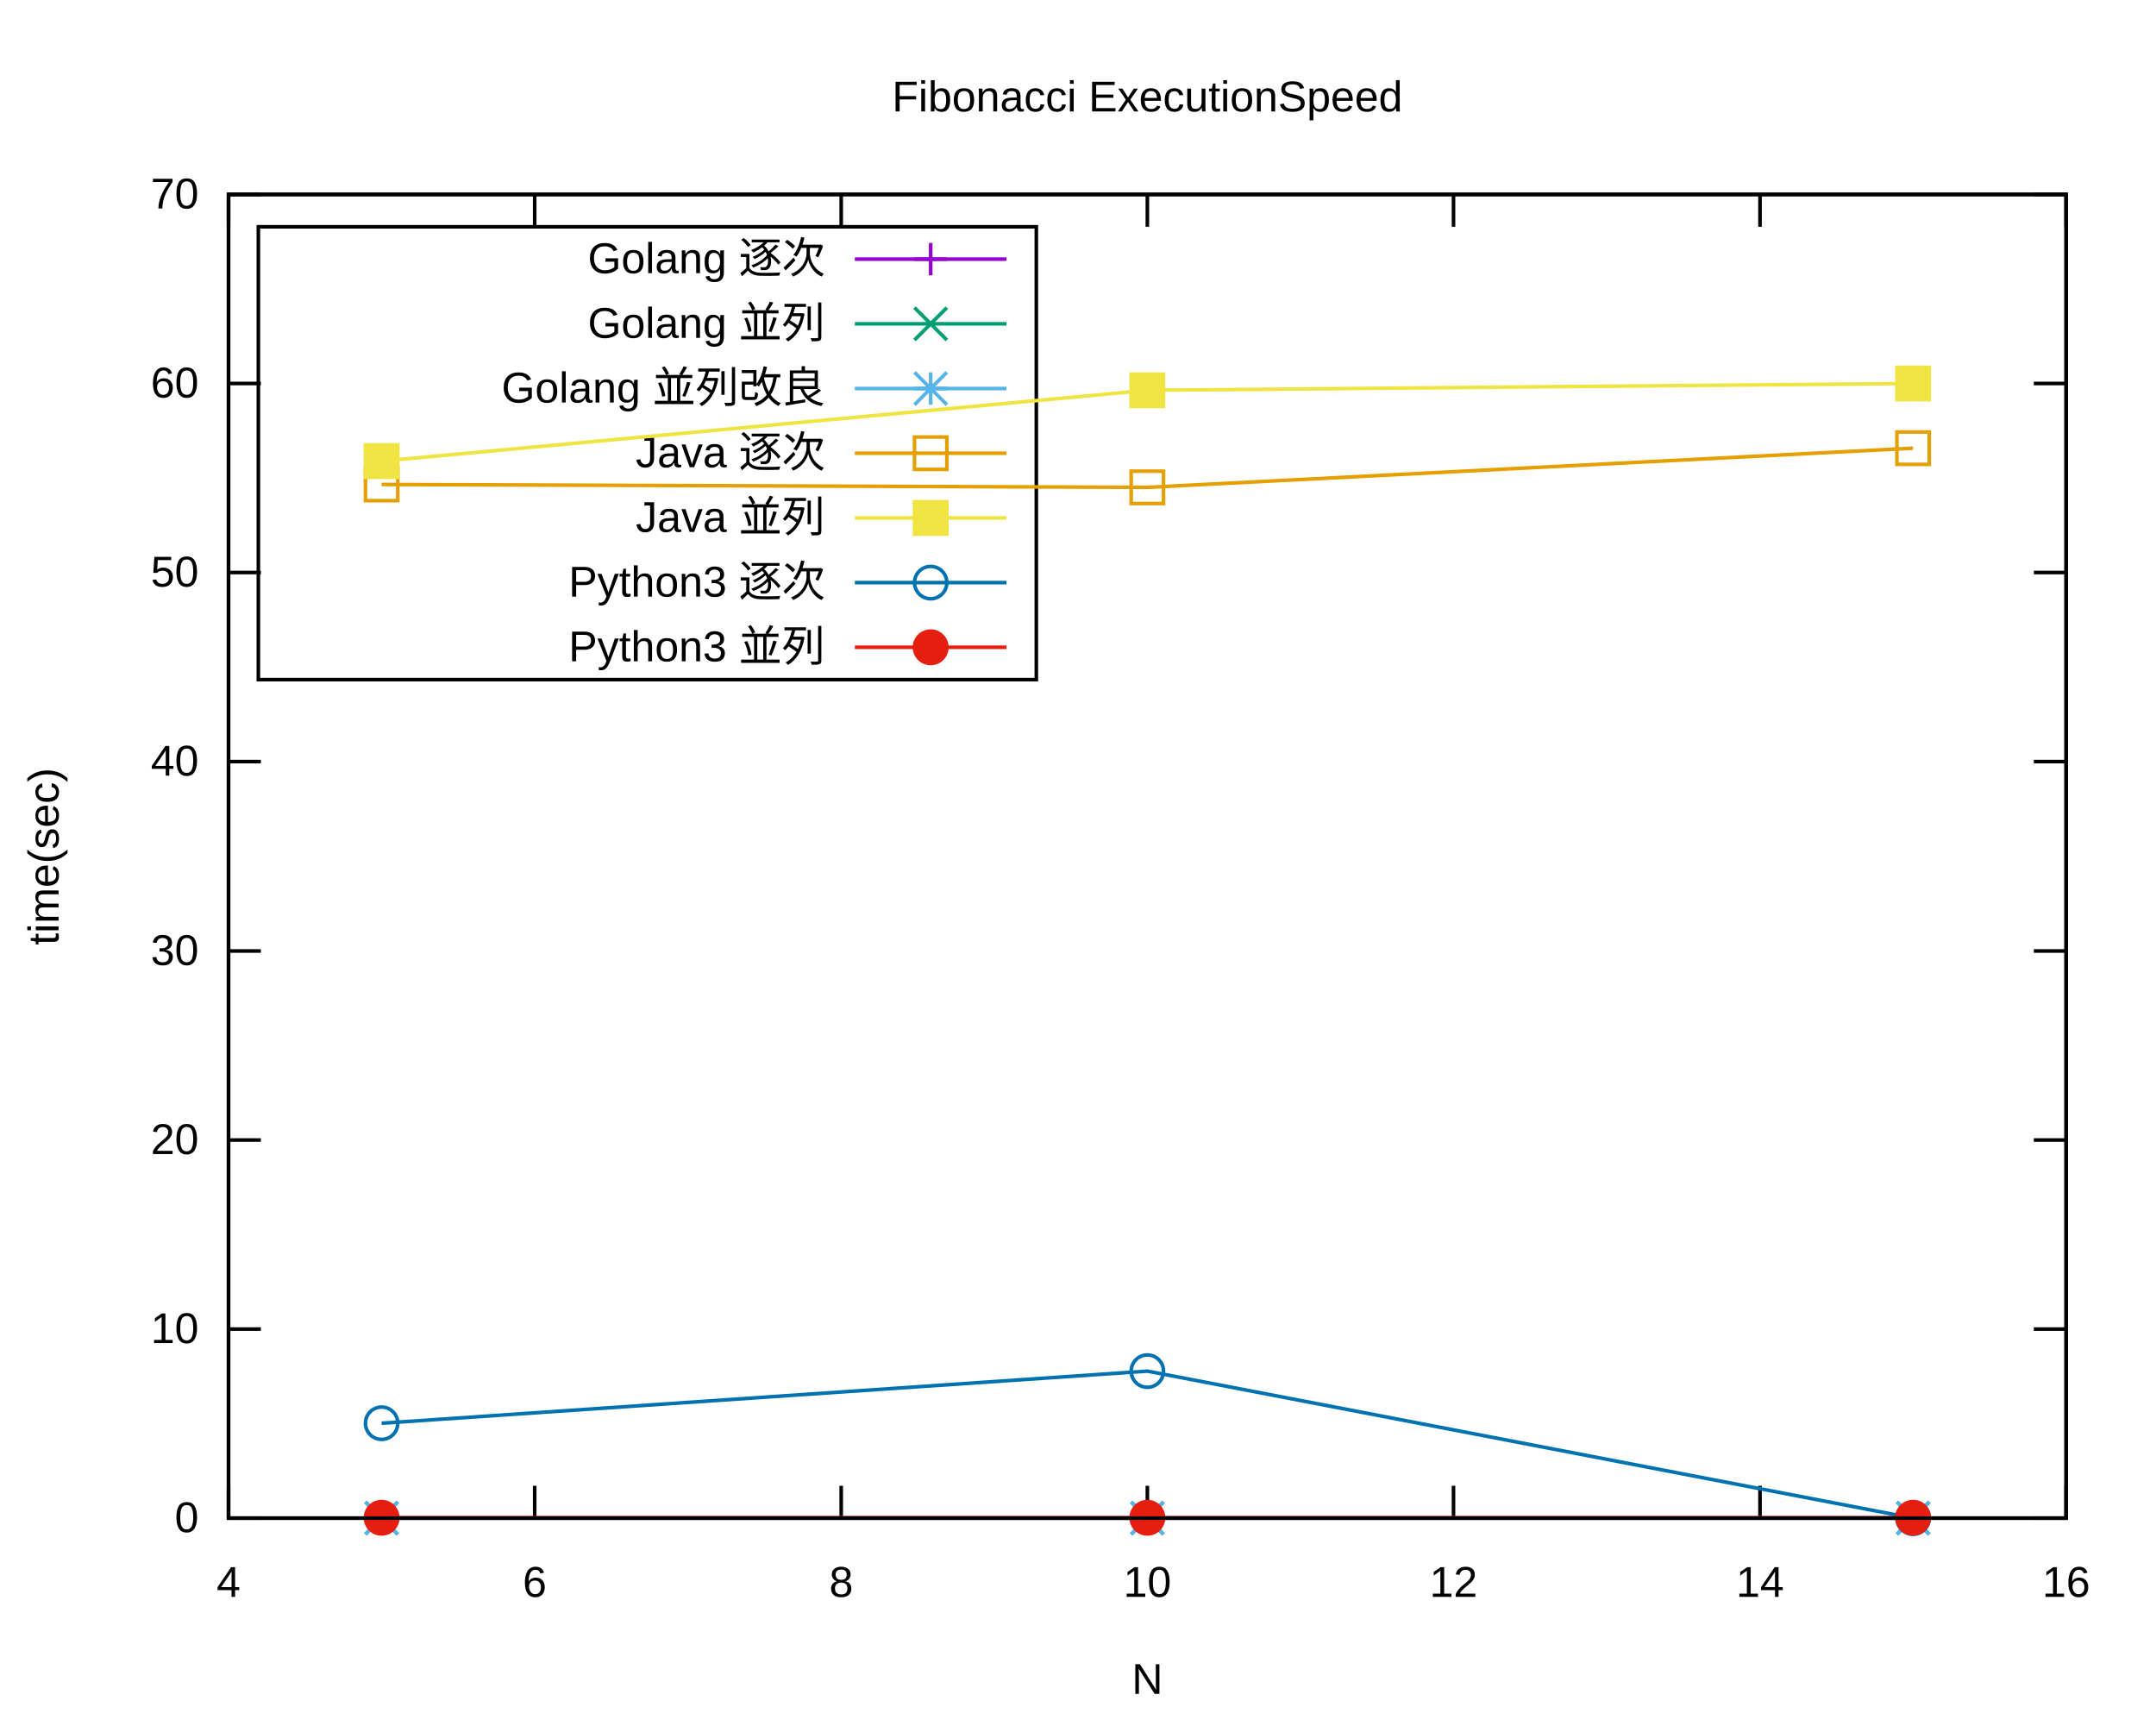
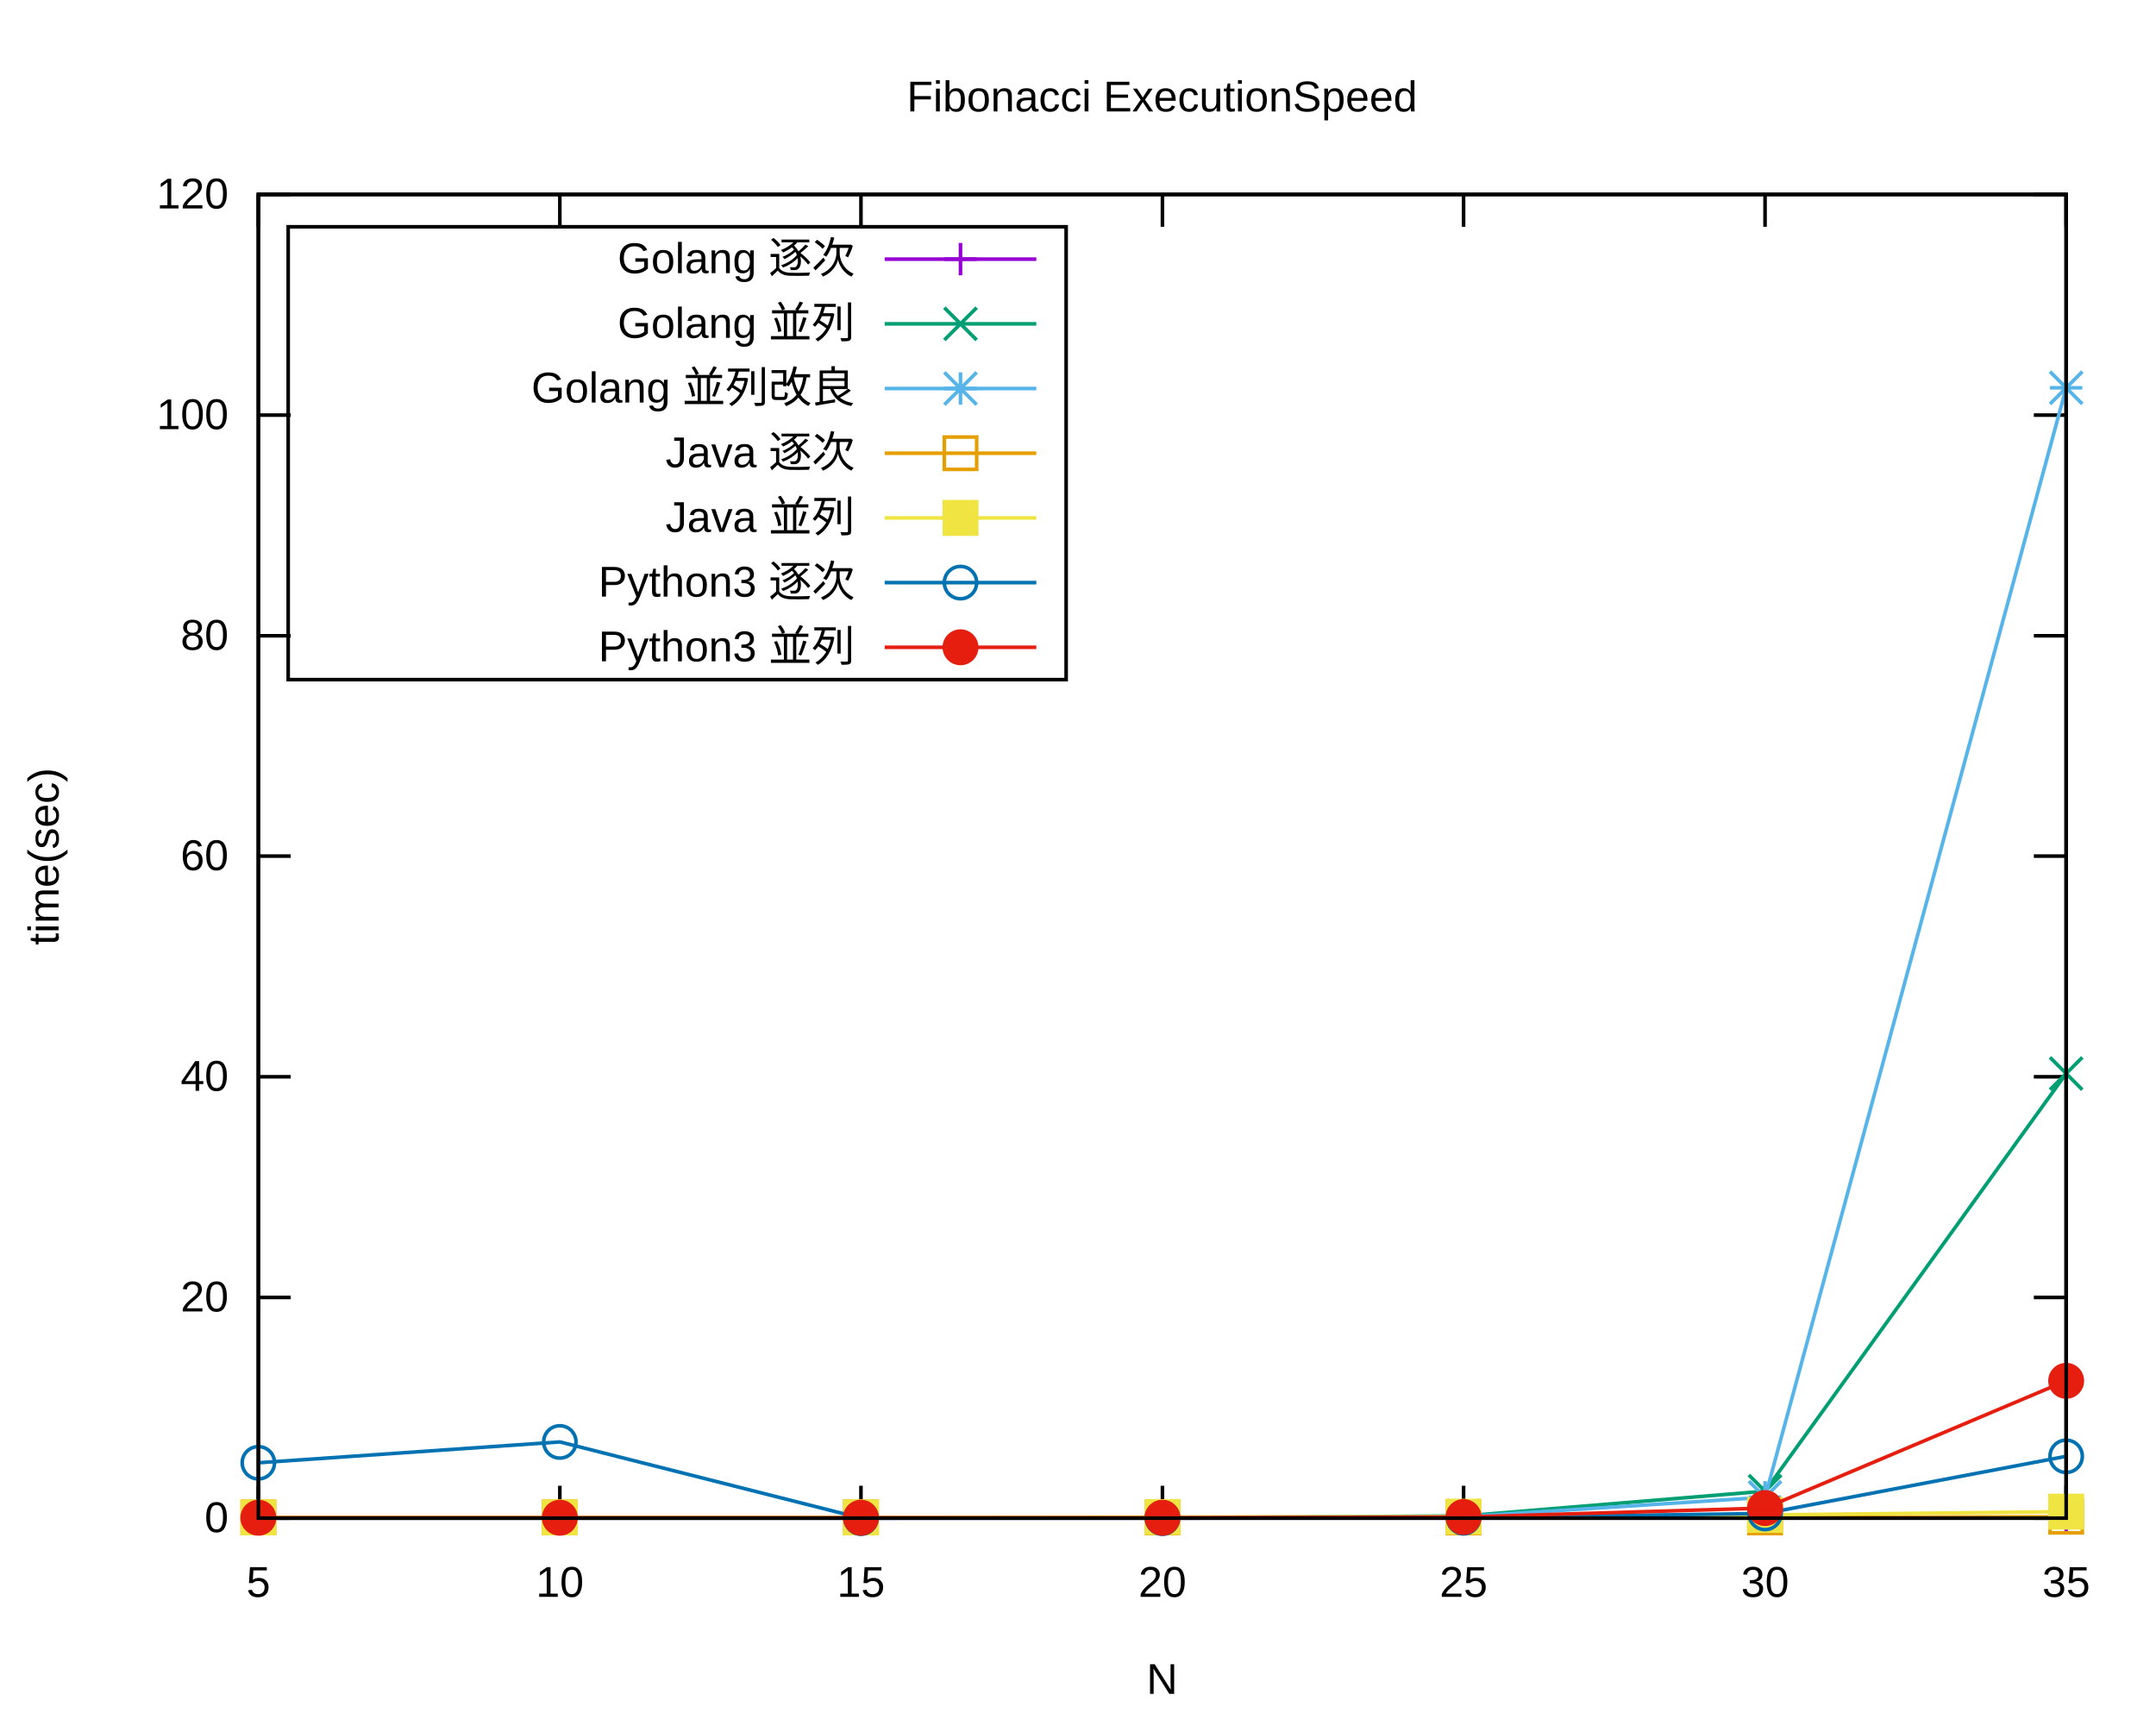
<svg xmlns="http://www.w3.org/2000/svg" xmlns:xlink="http://www.w3.org/1999/xlink" width="600" height="480" viewBox="0 0 600 480">
  <g id="gnuplot_canvas">
    <rect x="0" y="0" width="600" height="480" fill="none" />
    <defs>
      <circle id="gpDot" r="0.5" stroke-width="0.5" />
      <path id="gpPt0" stroke-width="0.222" stroke="currentColor" d="M-1,0 h2 M0,-1 v2" />
      <path id="gpPt1" stroke-width="0.222" stroke="currentColor" d="M-1,-1 L1,1 M1,-1 L-1,1" />
      <path id="gpPt2" stroke-width="0.222" stroke="currentColor" d="M-1,0 L1,0 M0,-1 L0,1 M-1,-1 L1,1 M-1,1 L1,-1" />
      <rect id="gpPt3" stroke-width="0.222" stroke="currentColor" x="-1" y="-1" width="2" height="2" />
      <rect id="gpPt4" stroke-width="0.222" stroke="currentColor" fill="currentColor" x="-1" y="-1" width="2" height="2" />
      <circle id="gpPt5" stroke-width="0.222" stroke="currentColor" cx="0" cy="0" r="1" />
      <use xlink:href="#gpPt5" id="gpPt6" fill="currentColor" stroke="none" />
      <path id="gpPt7" stroke-width="0.222" stroke="currentColor" d="M0,-1.33 L-1.33,0.67 L1.33,0.67 z" />
      <use xlink:href="#gpPt7" id="gpPt8" fill="currentColor" stroke="none" />
      <use xlink:href="#gpPt7" id="gpPt9" stroke="currentColor" transform="rotate(180)" />
      <use xlink:href="#gpPt9" id="gpPt10" fill="currentColor" stroke="none" />
      <use xlink:href="#gpPt3" id="gpPt11" stroke="currentColor" transform="rotate(45)" />
      <use xlink:href="#gpPt11" id="gpPt12" fill="currentColor" stroke="none" />
      <path id="gpPt13" stroke-width="0.222" stroke="currentColor" d="M0,1.330 L1.265,0.411 L0.782,-1.067 L-0.782,-1.076 L-1.265,0.411 z" />
      <use xlink:href="#gpPt13" id="gpPt14" fill="currentColor" stroke="none" />
      <filter id="textbox" filterUnits="objectBoundingBox" x="0" y="0" height="1" width="1">
        <feFlood flood-color="white" flood-opacity="1" result="bgnd" />
        <feComposite in="SourceGraphic" in2="bgnd" operator="atop" />
      </filter>
      <filter id="greybox" filterUnits="objectBoundingBox" x="0" y="0" height="1" width="1">
        <feFlood flood-color="lightgrey" flood-opacity="1" result="grey" />
        <feComposite in="SourceGraphic" in2="grey" operator="atop" />
      </filter>
    </defs>
    <g fill="none" color="white" stroke="currentColor" stroke-width="1.00" stroke-linecap="butt" stroke-linejoin="miter">
</g>
    <g fill="none" color="black" stroke="currentColor" stroke-width="1.00" stroke-linecap="butt" stroke-linejoin="miter">
-       <path stroke="black" d="M63.6,422.4 L72.6,422.4 M575.0,422.4 L566.0,422.4  " />
-       <g transform="translate(55.3,426.3)" stroke="none" fill="black" font-family="Arial" font-size="12.00" text-anchor="end">
+       <path stroke="black" d="M71.9,422.4 L80.9,422.4 M575.0,422.4 L566.0,422.4  " />
+       <g transform="translate(63.6,426.3)" stroke="none" fill="black" font-family="Arial" font-size="12.00" text-anchor="end">
        <text>
          <tspan font-family="Arial"> 0</tspan>
        </text>
      </g>
    </g>
    <g fill="none" color="black" stroke="currentColor" stroke-width="1.00" stroke-linecap="butt" stroke-linejoin="miter">
-       <path stroke="black" d="M63.6,369.8 L72.6,369.8 M575.0,369.8 L566.0,369.8  " />
-       <g transform="translate(55.3,373.7)" stroke="none" fill="black" font-family="Arial" font-size="12.00" text-anchor="end">
+       <path stroke="black" d="M71.9,361.0 L80.9,361.0 M575.0,361.0 L566.0,361.0  " />
+       <g transform="translate(63.6,364.9)" stroke="none" fill="black" font-family="Arial" font-size="12.00" text-anchor="end">
+         <text>
+           <tspan font-family="Arial"> 20</tspan>
+         </text>
+       </g>
+     </g>
+     <g fill="none" color="black" stroke="currentColor" stroke-width="1.00" stroke-linecap="butt" stroke-linejoin="miter">
+       <path stroke="black" d="M71.9,299.6 L80.9,299.6 M575.0,299.6 L566.0,299.6  " />
+       <g transform="translate(63.6,303.5)" stroke="none" fill="black" font-family="Arial" font-size="12.00" text-anchor="end">
+         <text>
+           <tspan font-family="Arial"> 40</tspan>
+         </text>
+       </g>
+     </g>
+     <g fill="none" color="black" stroke="currentColor" stroke-width="1.00" stroke-linecap="butt" stroke-linejoin="miter">
+       <path stroke="black" d="M71.9,238.2 L80.9,238.2 M575.0,238.2 L566.0,238.2  " />
+       <g transform="translate(63.6,242.1)" stroke="none" fill="black" font-family="Arial" font-size="12.00" text-anchor="end">
+         <text>
+           <tspan font-family="Arial"> 60</tspan>
+         </text>
+       </g>
+     </g>
+     <g fill="none" color="black" stroke="currentColor" stroke-width="1.00" stroke-linecap="butt" stroke-linejoin="miter">
+       <path stroke="black" d="M71.9,176.9 L80.9,176.9 M575.0,176.9 L566.0,176.9  " />
+       <g transform="translate(63.6,180.8)" stroke="none" fill="black" font-family="Arial" font-size="12.00" text-anchor="end">
+         <text>
+           <tspan font-family="Arial"> 80</tspan>
+         </text>
+       </g>
+     </g>
+     <g fill="none" color="black" stroke="currentColor" stroke-width="1.00" stroke-linecap="butt" stroke-linejoin="miter">
+       <path stroke="black" d="M71.9,115.5 L80.9,115.5 M575.0,115.5 L566.0,115.5  " />
+       <g transform="translate(63.6,119.4)" stroke="none" fill="black" font-family="Arial" font-size="12.00" text-anchor="end">
+         <text>
+           <tspan font-family="Arial"> 100</tspan>
+         </text>
+       </g>
+     </g>
+     <g fill="none" color="black" stroke="currentColor" stroke-width="1.00" stroke-linecap="butt" stroke-linejoin="miter">
+       <path stroke="black" d="M71.9,54.1 L80.9,54.1 M575.0,54.1 L566.0,54.1  " />
+       <g transform="translate(63.6,58.0)" stroke="none" fill="black" font-family="Arial" font-size="12.00" text-anchor="end">
+         <text>
+           <tspan font-family="Arial"> 120</tspan>
+         </text>
+       </g>
+     </g>
+     <g fill="none" color="black" stroke="currentColor" stroke-width="1.00" stroke-linecap="butt" stroke-linejoin="miter">
+       <path stroke="black" d="M71.9,422.4 L71.9,413.4 M71.9,54.1 L71.9,63.1  " />
+       <g transform="translate(71.9,444.3)" stroke="none" fill="black" font-family="Arial" font-size="12.00" text-anchor="middle">
+         <text>
+           <tspan font-family="Arial"> 5</tspan>
+         </text>
+       </g>
+     </g>
+     <g fill="none" color="black" stroke="currentColor" stroke-width="1.00" stroke-linecap="butt" stroke-linejoin="miter">
+       <path stroke="black" d="M155.8,422.4 L155.8,413.4 M155.8,54.1 L155.8,63.1  " />
+       <g transform="translate(155.8,444.3)" stroke="none" fill="black" font-family="Arial" font-size="12.00" text-anchor="middle">
        <text>
          <tspan font-family="Arial"> 10</tspan>
        </text>
      </g>
    </g>
    <g fill="none" color="black" stroke="currentColor" stroke-width="1.00" stroke-linecap="butt" stroke-linejoin="miter">
-       <path stroke="black" d="M63.6,317.2 L72.6,317.2 M575.0,317.2 L566.0,317.2  " />
-       <g transform="translate(55.3,321.1)" stroke="none" fill="black" font-family="Arial" font-size="12.00" text-anchor="end">
+       <path stroke="black" d="M239.6,422.4 L239.6,413.4 M239.6,54.1 L239.6,63.1  " />
+       <g transform="translate(239.6,444.3)" stroke="none" fill="black" font-family="Arial" font-size="12.00" text-anchor="middle">
+         <text>
+           <tspan font-family="Arial"> 15</tspan>
+         </text>
+       </g>
+     </g>
+     <g fill="none" color="black" stroke="currentColor" stroke-width="1.00" stroke-linecap="butt" stroke-linejoin="miter">
+       <path stroke="black" d="M323.5,422.4 L323.5,413.4 M323.5,54.1 L323.5,63.1  " />
+       <g transform="translate(323.5,444.3)" stroke="none" fill="black" font-family="Arial" font-size="12.00" text-anchor="middle">
        <text>
          <tspan font-family="Arial"> 20</tspan>
        </text>
      </g>
    </g>
    <g fill="none" color="black" stroke="currentColor" stroke-width="1.00" stroke-linecap="butt" stroke-linejoin="miter">
-       <path stroke="black" d="M63.6,264.6 L72.6,264.6 M575.0,264.6 L566.0,264.6  " />
-       <g transform="translate(55.3,268.5)" stroke="none" fill="black" font-family="Arial" font-size="12.00" text-anchor="end">
+       <path stroke="black" d="M407.3,422.4 L407.3,413.4 M407.3,54.1 L407.3,63.1  " />
+       <g transform="translate(407.3,444.3)" stroke="none" fill="black" font-family="Arial" font-size="12.00" text-anchor="middle">
+         <text>
+           <tspan font-family="Arial"> 25</tspan>
+         </text>
+       </g>
+     </g>
+     <g fill="none" color="black" stroke="currentColor" stroke-width="1.00" stroke-linecap="butt" stroke-linejoin="miter">
+       <path stroke="black" d="M491.2,422.4 L491.2,413.4 M491.2,54.1 L491.2,63.1  " />
+       <g transform="translate(491.2,444.3)" stroke="none" fill="black" font-family="Arial" font-size="12.00" text-anchor="middle">
        <text>
          <tspan font-family="Arial"> 30</tspan>
-         </text>
-       </g>
-     </g>
-     <g fill="none" color="black" stroke="currentColor" stroke-width="1.00" stroke-linecap="butt" stroke-linejoin="miter">
-       <path stroke="black" d="M63.6,211.9 L72.6,211.9 M575.0,211.9 L566.0,211.9  " />
-       <g transform="translate(55.3,215.8)" stroke="none" fill="black" font-family="Arial" font-size="12.00" text-anchor="end">
-         <text>
-           <tspan font-family="Arial"> 40</tspan>
-         </text>
-       </g>
-     </g>
-     <g fill="none" color="black" stroke="currentColor" stroke-width="1.00" stroke-linecap="butt" stroke-linejoin="miter">
-       <path stroke="black" d="M63.6,159.3 L72.6,159.3 M575.0,159.3 L566.0,159.3  " />
-       <g transform="translate(55.3,163.2)" stroke="none" fill="black" font-family="Arial" font-size="12.00" text-anchor="end">
-         <text>
-           <tspan font-family="Arial"> 50</tspan>
-         </text>
-       </g>
-     </g>
-     <g fill="none" color="black" stroke="currentColor" stroke-width="1.00" stroke-linecap="butt" stroke-linejoin="miter">
-       <path stroke="black" d="M63.6,106.7 L72.6,106.7 M575.0,106.7 L566.0,106.7  " />
-       <g transform="translate(55.3,110.6)" stroke="none" fill="black" font-family="Arial" font-size="12.00" text-anchor="end">
-         <text>
-           <tspan font-family="Arial"> 60</tspan>
-         </text>
-       </g>
-     </g>
-     <g fill="none" color="black" stroke="currentColor" stroke-width="1.00" stroke-linecap="butt" stroke-linejoin="miter">
-       <path stroke="black" d="M63.6,54.1 L72.6,54.1 M575.0,54.1 L566.0,54.1  " />
-       <g transform="translate(55.3,58.0)" stroke="none" fill="black" font-family="Arial" font-size="12.00" text-anchor="end">
-         <text>
-           <tspan font-family="Arial"> 70</tspan>
-         </text>
-       </g>
-     </g>
-     <g fill="none" color="black" stroke="currentColor" stroke-width="1.00" stroke-linecap="butt" stroke-linejoin="miter">
-       <path stroke="black" d="M63.6,422.4 L63.6,413.4 M63.6,54.1 L63.6,63.1  " />
-       <g transform="translate(63.6,444.3)" stroke="none" fill="black" font-family="Arial" font-size="12.00" text-anchor="middle">
-         <text>
-           <tspan font-family="Arial"> 4</tspan>
-         </text>
-       </g>
-     </g>
-     <g fill="none" color="black" stroke="currentColor" stroke-width="1.00" stroke-linecap="butt" stroke-linejoin="miter">
-       <path stroke="black" d="M148.8,422.4 L148.8,413.4 M148.8,54.1 L148.8,63.1  " />
-       <g transform="translate(148.8,444.3)" stroke="none" fill="black" font-family="Arial" font-size="12.00" text-anchor="middle">
-         <text>
-           <tspan font-family="Arial"> 6</tspan>
-         </text>
-       </g>
-     </g>
-     <g fill="none" color="black" stroke="currentColor" stroke-width="1.00" stroke-linecap="butt" stroke-linejoin="miter">
-       <path stroke="black" d="M234.1,422.4 L234.1,413.4 M234.1,54.1 L234.1,63.1  " />
-       <g transform="translate(234.1,444.3)" stroke="none" fill="black" font-family="Arial" font-size="12.00" text-anchor="middle">
-         <text>
-           <tspan font-family="Arial"> 8</tspan>
-         </text>
-       </g>
-     </g>
-     <g fill="none" color="black" stroke="currentColor" stroke-width="1.00" stroke-linecap="butt" stroke-linejoin="miter">
-       <path stroke="black" d="M319.3,422.4 L319.3,413.4 M319.3,54.1 L319.3,63.1  " />
-       <g transform="translate(319.3,444.3)" stroke="none" fill="black" font-family="Arial" font-size="12.00" text-anchor="middle">
-         <text>
-           <tspan font-family="Arial"> 10</tspan>
-         </text>
-       </g>
-     </g>
-     <g fill="none" color="black" stroke="currentColor" stroke-width="1.00" stroke-linecap="butt" stroke-linejoin="miter">
-       <path stroke="black" d="M404.5,422.4 L404.5,413.4 M404.5,54.1 L404.5,63.1  " />
-       <g transform="translate(404.5,444.3)" stroke="none" fill="black" font-family="Arial" font-size="12.00" text-anchor="middle">
-         <text>
-           <tspan font-family="Arial"> 12</tspan>
-         </text>
-       </g>
-     </g>
-     <g fill="none" color="black" stroke="currentColor" stroke-width="1.00" stroke-linecap="butt" stroke-linejoin="miter">
-       <path stroke="black" d="M489.8,422.4 L489.8,413.4 M489.8,54.1 L489.8,63.1  " />
-       <g transform="translate(489.8,444.3)" stroke="none" fill="black" font-family="Arial" font-size="12.00" text-anchor="middle">
-         <text>
-           <tspan font-family="Arial"> 14</tspan>
        </text>
      </g>
    </g>
    <g fill="none" color="black" stroke="currentColor" stroke-width="1.00" stroke-linecap="butt" stroke-linejoin="miter">
      <path stroke="black" d="M575.0,422.4 L575.0,413.4 M575.0,54.1 L575.0,63.1  " />
      <g transform="translate(575.0,444.3)" stroke="none" fill="black" font-family="Arial" font-size="12.00" text-anchor="middle">
        <text>
-           <tspan font-family="Arial"> 16</tspan>
-         </text>
-       </g>
-     </g>
-     <g fill="none" color="black" stroke="currentColor" stroke-width="1.00" stroke-linecap="butt" stroke-linejoin="miter">
- </g>
-     <g fill="none" color="black" stroke="currentColor" stroke-width="1.00" stroke-linecap="butt" stroke-linejoin="miter">
-       <path stroke="black" d="M63.6,54.1 L63.6,422.4 L575.0,422.4 L575.0,54.1 L63.6,54.1 Z  " />
+           <tspan font-family="Arial"> 35</tspan>
+         </text>
+       </g>
+     </g>
+     <g fill="none" color="black" stroke="currentColor" stroke-width="1.00" stroke-linecap="butt" stroke-linejoin="miter">
+ </g>
+     <g fill="none" color="black" stroke="currentColor" stroke-width="1.00" stroke-linecap="butt" stroke-linejoin="miter">
+       <path stroke="black" d="M71.9,54.1 L71.9,422.4 L575.0,422.4 L575.0,54.1 L71.9,54.1 Z  " />
    </g>
    <g fill="none" color="black" stroke="currentColor" stroke-width="1.00" stroke-linecap="butt" stroke-linejoin="miter">
      <g transform="translate(16.3,238.3) rotate(270)" stroke="none" fill="black" font-family="Arial" font-size="12.00" text-anchor="middle">
        <text>
          <tspan font-family="Arial">time(sec)</tspan>
        </text>
      </g>
    </g>
    <g fill="none" color="black" stroke="currentColor" stroke-width="1.00" stroke-linecap="butt" stroke-linejoin="miter">
-       <g transform="translate(319.3,471.3)" stroke="none" fill="black" font-family="Arial" font-size="12.00" text-anchor="middle">
+       <g transform="translate(323.4,471.3)" stroke="none" fill="black" font-family="Arial" font-size="12.00" text-anchor="middle">
        <text>
          <tspan font-family="Arial">N</tspan>
        </text>
      </g>
    </g>
    <g fill="none" color="black" stroke="currentColor" stroke-width="1.00" stroke-linecap="butt" stroke-linejoin="miter">
-       <g transform="translate(319.3,31.0)" stroke="none" fill="black" font-family="Arial" font-size="12.00" text-anchor="middle">
+       <g transform="translate(323.4,31.0)" stroke="none" fill="black" font-family="Arial" font-size="12.00" text-anchor="middle">
        <text>
          <tspan font-family="Arial">Fibonacci ExecutionSpeed</tspan>
        </text>
      </g>
    </g>
    <g fill="none" color="black" stroke="currentColor" stroke-width="1.00" stroke-linecap="butt" stroke-linejoin="miter">
-       <path stroke="black" d="M71.9,189.1 L71.9,63.1 L288.4,63.1 L288.4,189.1 L71.9,189.1 Z  " />
+       <path stroke="black" d="M80.2,189.1 L80.2,63.1 L296.7,63.1 L296.7,189.1 L80.2,189.1 Z  " />
    </g>
    <g id="gnuplot_plot_1">
      <g fill="none" color="black" stroke="currentColor" stroke-width="1.00" stroke-linecap="butt" stroke-linejoin="miter">
-         <g transform="translate(229.6,76.0)" stroke="none" fill="black" font-family="Arial" font-size="12.00" text-anchor="end">
+         <g transform="translate(237.9,76.0)" stroke="none" fill="black" font-family="Arial" font-size="12.00" text-anchor="end">
          <text>
            <tspan font-family="Arial">Golang 逐次</tspan>
          </text>
        </g>
      </g>
      <g fill="none" color="black" stroke="currentColor" stroke-width="1.00" stroke-linecap="butt" stroke-linejoin="miter">
-         <path stroke="rgb(148,   0, 211)" d="M237.9,72.1 L280.1,72.1 M106.2,422.4 L319.3,422.4 L532.4,422.4  " />
-         <use xlink:href="#gpPt0" transform="translate(106.2,422.4) scale(4.50)" color="rgb(148,   0, 211)" />
-         <use xlink:href="#gpPt0" transform="translate(319.3,422.4) scale(4.50)" color="rgb(148,   0, 211)" />
-         <use xlink:href="#gpPt0" transform="translate(532.4,422.4) scale(4.50)" color="rgb(148,   0, 211)" />
-         <use xlink:href="#gpPt0" transform="translate(259.0,72.1) scale(4.50)" color="rgb(148,   0, 211)" />
+         <path stroke="rgb(148,   0, 211)" d="M246.2,72.1 L288.4,72.1 M71.9,422.4 L155.8,422.4 L239.6,422.4 L323.5,422.4 L407.3,422.4 L491.2,422.4   L575.0,422.2  " />
+         <use xlink:href="#gpPt0" transform="translate(71.9,422.4) scale(4.50)" color="rgb(148,   0, 211)" />
+         <use xlink:href="#gpPt0" transform="translate(155.8,422.4) scale(4.50)" color="rgb(148,   0, 211)" />
+         <use xlink:href="#gpPt0" transform="translate(239.6,422.4) scale(4.50)" color="rgb(148,   0, 211)" />
+         <use xlink:href="#gpPt0" transform="translate(323.5,422.4) scale(4.50)" color="rgb(148,   0, 211)" />
+         <use xlink:href="#gpPt0" transform="translate(407.3,422.4) scale(4.50)" color="rgb(148,   0, 211)" />
+         <use xlink:href="#gpPt0" transform="translate(491.2,422.4) scale(4.50)" color="rgb(148,   0, 211)" />
+         <use xlink:href="#gpPt0" transform="translate(575.0,422.2) scale(4.50)" color="rgb(148,   0, 211)" />
+         <use xlink:href="#gpPt0" transform="translate(267.3,72.1) scale(4.50)" color="rgb(148,   0, 211)" />
      </g>
    </g>
    <g id="gnuplot_plot_2">
      <g fill="none" color="black" stroke="currentColor" stroke-width="1.00" stroke-linecap="butt" stroke-linejoin="miter">
-         <g transform="translate(229.6,94.0)" stroke="none" fill="black" font-family="Arial" font-size="12.00" text-anchor="end">
+         <g transform="translate(237.9,94.0)" stroke="none" fill="black" font-family="Arial" font-size="12.00" text-anchor="end">
          <text>
            <tspan font-family="Arial">Golang 並列</tspan>
          </text>
        </g>
      </g>
      <g fill="none" color="black" stroke="currentColor" stroke-width="1.00" stroke-linecap="butt" stroke-linejoin="miter">
-         <path stroke="rgb(  0, 158, 115)" d="M237.9,90.1 L280.1,90.1 M106.2,422.4 L319.3,422.4 L532.4,422.4  " />
-         <use xlink:href="#gpPt1" transform="translate(106.2,422.4) scale(4.50)" color="rgb(  0, 158, 115)" />
-         <use xlink:href="#gpPt1" transform="translate(319.3,422.4) scale(4.50)" color="rgb(  0, 158, 115)" />
-         <use xlink:href="#gpPt1" transform="translate(532.4,422.4) scale(4.50)" color="rgb(  0, 158, 115)" />
-         <use xlink:href="#gpPt1" transform="translate(259.0,90.1) scale(4.50)" color="rgb(  0, 158, 115)" />
+         <path stroke="rgb(  0, 158, 115)" d="M246.2,90.1 L288.4,90.1 M71.9,422.4 L155.8,422.4 L239.6,422.4 L323.5,422.3 L407.3,421.8 L491.2,414.9   L575.0,298.7  " />
+         <use xlink:href="#gpPt1" transform="translate(71.9,422.4) scale(4.50)" color="rgb(  0, 158, 115)" />
+         <use xlink:href="#gpPt1" transform="translate(155.8,422.4) scale(4.50)" color="rgb(  0, 158, 115)" />
+         <use xlink:href="#gpPt1" transform="translate(239.6,422.4) scale(4.50)" color="rgb(  0, 158, 115)" />
+         <use xlink:href="#gpPt1" transform="translate(323.5,422.3) scale(4.50)" color="rgb(  0, 158, 115)" />
+         <use xlink:href="#gpPt1" transform="translate(407.3,421.8) scale(4.50)" color="rgb(  0, 158, 115)" />
+         <use xlink:href="#gpPt1" transform="translate(491.2,414.9) scale(4.50)" color="rgb(  0, 158, 115)" />
+         <use xlink:href="#gpPt1" transform="translate(575.0,298.7) scale(4.50)" color="rgb(  0, 158, 115)" />
+         <use xlink:href="#gpPt1" transform="translate(267.3,90.1) scale(4.50)" color="rgb(  0, 158, 115)" />
      </g>
    </g>
    <g id="gnuplot_plot_3">
      <g fill="none" color="black" stroke="currentColor" stroke-width="1.00" stroke-linecap="butt" stroke-linejoin="miter">
-         <g transform="translate(229.6,112.0)" stroke="none" fill="black" font-family="Arial" font-size="12.00" text-anchor="end">
+         <g transform="translate(237.9,112.0)" stroke="none" fill="black" font-family="Arial" font-size="12.00" text-anchor="end">
          <text>
            <tspan font-family="Arial">Golang 並列改良</tspan>
          </text>
        </g>
      </g>
      <g fill="none" color="black" stroke="currentColor" stroke-width="1.00" stroke-linecap="butt" stroke-linejoin="miter">
-         <path stroke="rgb( 86, 180, 233)" d="M237.9,108.1 L280.1,108.1 M106.2,422.4 L319.3,422.4 L532.4,422.4  " />
-         <use xlink:href="#gpPt2" transform="translate(106.2,422.4) scale(4.50)" color="rgb( 86, 180, 233)" />
-         <use xlink:href="#gpPt2" transform="translate(319.3,422.4) scale(4.50)" color="rgb( 86, 180, 233)" />
-         <use xlink:href="#gpPt2" transform="translate(532.4,422.4) scale(4.50)" color="rgb( 86, 180, 233)" />
-         <use xlink:href="#gpPt2" transform="translate(259.0,108.1) scale(4.50)" color="rgb( 86, 180, 233)" />
+         <path stroke="rgb( 86, 180, 233)" d="M246.2,108.1 L288.4,108.1 M71.9,422.4 L155.8,422.4 L239.6,422.4 L323.5,422.4 L407.3,422.0 L491.2,416.6   L575.0,107.9  " />
+         <use xlink:href="#gpPt2" transform="translate(71.9,422.4) scale(4.50)" color="rgb( 86, 180, 233)" />
+         <use xlink:href="#gpPt2" transform="translate(155.8,422.4) scale(4.50)" color="rgb( 86, 180, 233)" />
+         <use xlink:href="#gpPt2" transform="translate(239.6,422.4) scale(4.50)" color="rgb( 86, 180, 233)" />
+         <use xlink:href="#gpPt2" transform="translate(323.5,422.4) scale(4.50)" color="rgb( 86, 180, 233)" />
+         <use xlink:href="#gpPt2" transform="translate(407.3,422.0) scale(4.50)" color="rgb( 86, 180, 233)" />
+         <use xlink:href="#gpPt2" transform="translate(491.2,416.6) scale(4.50)" color="rgb( 86, 180, 233)" />
+         <use xlink:href="#gpPt2" transform="translate(575.0,107.9) scale(4.50)" color="rgb( 86, 180, 233)" />
+         <use xlink:href="#gpPt2" transform="translate(267.3,108.1) scale(4.50)" color="rgb( 86, 180, 233)" />
      </g>
    </g>
    <g id="gnuplot_plot_4">
      <g fill="none" color="black" stroke="currentColor" stroke-width="1.00" stroke-linecap="butt" stroke-linejoin="miter">
-         <g transform="translate(229.6,130.0)" stroke="none" fill="black" font-family="Arial" font-size="12.00" text-anchor="end">
+         <g transform="translate(237.9,130.0)" stroke="none" fill="black" font-family="Arial" font-size="12.00" text-anchor="end">
          <text>
            <tspan font-family="Arial">Java 逐次</tspan>
          </text>
        </g>
      </g>
      <g fill="none" color="black" stroke="currentColor" stroke-width="1.00" stroke-linecap="butt" stroke-linejoin="miter">
-         <path stroke="rgb(230, 159,   0)" d="M237.9,126.1 L280.1,126.1 M106.2,134.8 L319.3,135.6 L532.4,124.7  " />
-         <use xlink:href="#gpPt3" transform="translate(106.2,134.8) scale(4.50)" color="rgb(230, 159,   0)" />
-         <use xlink:href="#gpPt3" transform="translate(319.3,135.6) scale(4.50)" color="rgb(230, 159,   0)" />
-         <use xlink:href="#gpPt3" transform="translate(532.4,124.7) scale(4.50)" color="rgb(230, 159,   0)" />
-         <use xlink:href="#gpPt3" transform="translate(259.0,126.1) scale(4.50)" color="rgb(230, 159,   0)" />
+         <path stroke="rgb(230, 159,   0)" d="M246.2,126.1 L288.4,126.1 M71.9,422.2 L155.8,422.2 L239.6,422.2 L323.5,422.2 L407.3,422.2 L491.2,422.2   L575.0,422.0  " />
+         <use xlink:href="#gpPt3" transform="translate(71.9,422.2) scale(4.50)" color="rgb(230, 159,   0)" />
+         <use xlink:href="#gpPt3" transform="translate(155.8,422.2) scale(4.50)" color="rgb(230, 159,   0)" />
+         <use xlink:href="#gpPt3" transform="translate(239.6,422.2) scale(4.50)" color="rgb(230, 159,   0)" />
+         <use xlink:href="#gpPt3" transform="translate(323.5,422.2) scale(4.50)" color="rgb(230, 159,   0)" />
+         <use xlink:href="#gpPt3" transform="translate(407.3,422.2) scale(4.50)" color="rgb(230, 159,   0)" />
+         <use xlink:href="#gpPt3" transform="translate(491.2,422.2) scale(4.50)" color="rgb(230, 159,   0)" />
+         <use xlink:href="#gpPt3" transform="translate(575.0,422.0) scale(4.50)" color="rgb(230, 159,   0)" />
+         <use xlink:href="#gpPt3" transform="translate(267.3,126.1) scale(4.50)" color="rgb(230, 159,   0)" />
      </g>
    </g>
    <g id="gnuplot_plot_5">
      <g fill="none" color="black" stroke="currentColor" stroke-width="1.00" stroke-linecap="butt" stroke-linejoin="miter">
-         <g transform="translate(229.6,148.0)" stroke="none" fill="black" font-family="Arial" font-size="12.00" text-anchor="end">
+         <g transform="translate(237.9,148.0)" stroke="none" fill="black" font-family="Arial" font-size="12.00" text-anchor="end">
          <text>
            <tspan font-family="Arial">Java 並列</tspan>
          </text>
        </g>
      </g>
      <g fill="none" color="black" stroke="currentColor" stroke-width="1.00" stroke-linecap="butt" stroke-linejoin="miter">
-         <path stroke="rgb(240, 228,  66)" d="M237.9,144.1 L280.1,144.1 M106.2,128.3 L319.3,108.6 L532.4,106.7  " />
-         <use xlink:href="#gpPt4" transform="translate(106.2,128.3) scale(4.50)" color="rgb(240, 228,  66)" />
-         <use xlink:href="#gpPt4" transform="translate(319.3,108.6) scale(4.50)" color="rgb(240, 228,  66)" />
-         <use xlink:href="#gpPt4" transform="translate(532.4,106.7) scale(4.50)" color="rgb(240, 228,  66)" />
-         <use xlink:href="#gpPt4" transform="translate(259.0,144.1) scale(4.50)" color="rgb(240, 228,  66)" />
+         <path stroke="rgb(240, 228,  66)" d="M246.2,144.1 L288.4,144.1 M71.9,422.2 L155.8,422.2 L239.6,422.2 L323.5,422.1 L407.3,422.0 L491.2,421.5   L575.0,420.6  " />
+         <use xlink:href="#gpPt4" transform="translate(71.9,422.2) scale(4.50)" color="rgb(240, 228,  66)" />
+         <use xlink:href="#gpPt4" transform="translate(155.8,422.2) scale(4.50)" color="rgb(240, 228,  66)" />
+         <use xlink:href="#gpPt4" transform="translate(239.6,422.2) scale(4.50)" color="rgb(240, 228,  66)" />
+         <use xlink:href="#gpPt4" transform="translate(323.5,422.1) scale(4.50)" color="rgb(240, 228,  66)" />
+         <use xlink:href="#gpPt4" transform="translate(407.3,422.0) scale(4.50)" color="rgb(240, 228,  66)" />
+         <use xlink:href="#gpPt4" transform="translate(491.2,421.5) scale(4.50)" color="rgb(240, 228,  66)" />
+         <use xlink:href="#gpPt4" transform="translate(575.0,420.6) scale(4.50)" color="rgb(240, 228,  66)" />
+         <use xlink:href="#gpPt4" transform="translate(267.3,144.1) scale(4.50)" color="rgb(240, 228,  66)" />
      </g>
    </g>
    <g id="gnuplot_plot_6">
      <g fill="none" color="black" stroke="currentColor" stroke-width="1.00" stroke-linecap="butt" stroke-linejoin="miter">
-         <g transform="translate(229.6,166.0)" stroke="none" fill="black" font-family="Arial" font-size="12.00" text-anchor="end">
+         <g transform="translate(237.9,166.0)" stroke="none" fill="black" font-family="Arial" font-size="12.00" text-anchor="end">
          <text>
            <tspan font-family="Arial">Python3 逐次</tspan>
          </text>
        </g>
      </g>
      <g fill="none" color="black" stroke="currentColor" stroke-width="1.00" stroke-linecap="butt" stroke-linejoin="miter">
-         <path stroke="rgb(  0, 114, 178)" d="M237.9,162.1 L280.1,162.1 M106.2,396.0 L319.3,381.5 L532.4,422.4  " />
-         <use xlink:href="#gpPt5" transform="translate(106.2,396.0) scale(4.50)" color="rgb(  0, 114, 178)" />
-         <use xlink:href="#gpPt5" transform="translate(319.3,381.5) scale(4.50)" color="rgb(  0, 114, 178)" />
-         <use xlink:href="#gpPt5" transform="translate(532.4,422.4) scale(4.50)" color="rgb(  0, 114, 178)" />
-         <use xlink:href="#gpPt5" transform="translate(259.0,162.1) scale(4.50)" color="rgb(  0, 114, 178)" />
+         <path stroke="rgb(  0, 114, 178)" d="M246.2,162.1 L288.4,162.1 M71.9,407.0 L155.8,401.2 L239.6,422.4 L323.5,422.4 L407.3,422.3 L491.2,421.1   L575.0,405.2  " />
+         <use xlink:href="#gpPt5" transform="translate(71.9,407.0) scale(4.50)" color="rgb(  0, 114, 178)" />
+         <use xlink:href="#gpPt5" transform="translate(155.8,401.2) scale(4.50)" color="rgb(  0, 114, 178)" />
+         <use xlink:href="#gpPt5" transform="translate(239.6,422.4) scale(4.50)" color="rgb(  0, 114, 178)" />
+         <use xlink:href="#gpPt5" transform="translate(323.5,422.4) scale(4.50)" color="rgb(  0, 114, 178)" />
+         <use xlink:href="#gpPt5" transform="translate(407.3,422.3) scale(4.50)" color="rgb(  0, 114, 178)" />
+         <use xlink:href="#gpPt5" transform="translate(491.2,421.1) scale(4.50)" color="rgb(  0, 114, 178)" />
+         <use xlink:href="#gpPt5" transform="translate(575.0,405.2) scale(4.50)" color="rgb(  0, 114, 178)" />
+         <use xlink:href="#gpPt5" transform="translate(267.3,162.1) scale(4.50)" color="rgb(  0, 114, 178)" />
      </g>
    </g>
    <g id="gnuplot_plot_7">
      <g fill="none" color="black" stroke="currentColor" stroke-width="1.00" stroke-linecap="butt" stroke-linejoin="miter">
-         <g transform="translate(229.6,184.0)" stroke="none" fill="black" font-family="Arial" font-size="12.00" text-anchor="end">
+         <g transform="translate(237.9,184.0)" stroke="none" fill="black" font-family="Arial" font-size="12.00" text-anchor="end">
          <text>
            <tspan font-family="Arial">Python3 並列</tspan>
          </text>
        </g>
      </g>
      <g fill="none" color="black" stroke="currentColor" stroke-width="1.00" stroke-linecap="butt" stroke-linejoin="miter">
-         <path stroke="rgb(229,  30,  16)" d="M237.9,180.1 L280.1,180.1 M106.2,422.3 L319.3,422.3 L532.4,422.3  " />
-         <use xlink:href="#gpPt6" transform="translate(106.2,422.3) scale(4.50)" color="rgb(229,  30,  16)" />
-         <use xlink:href="#gpPt6" transform="translate(319.3,422.3) scale(4.50)" color="rgb(229,  30,  16)" />
-         <use xlink:href="#gpPt6" transform="translate(532.4,422.3) scale(4.50)" color="rgb(229,  30,  16)" />
-         <use xlink:href="#gpPt6" transform="translate(259.0,180.1) scale(4.50)" color="rgb(229,  30,  16)" />
+         <path stroke="rgb(229,  30,  16)" d="M246.2,180.1 L288.4,180.1 M71.9,422.3 L155.8,422.3 L239.6,422.3 L323.5,422.3 L407.3,422.1 L491.2,419.6   L575.0,384.2  " />
+         <use xlink:href="#gpPt6" transform="translate(71.9,422.3) scale(4.50)" color="rgb(229,  30,  16)" />
+         <use xlink:href="#gpPt6" transform="translate(155.8,422.3) scale(4.50)" color="rgb(229,  30,  16)" />
+         <use xlink:href="#gpPt6" transform="translate(239.6,422.3) scale(4.50)" color="rgb(229,  30,  16)" />
+         <use xlink:href="#gpPt6" transform="translate(323.5,422.3) scale(4.50)" color="rgb(229,  30,  16)" />
+         <use xlink:href="#gpPt6" transform="translate(407.3,422.1) scale(4.50)" color="rgb(229,  30,  16)" />
+         <use xlink:href="#gpPt6" transform="translate(491.2,419.6) scale(4.50)" color="rgb(229,  30,  16)" />
+         <use xlink:href="#gpPt6" transform="translate(575.0,384.2) scale(4.50)" color="rgb(229,  30,  16)" />
+         <use xlink:href="#gpPt6" transform="translate(267.3,180.1) scale(4.50)" color="rgb(229,  30,  16)" />
      </g>
    </g>
    <g fill="none" color="white" stroke="rgb(229,  30,  16)" stroke-width="2.00" stroke-linecap="butt" stroke-linejoin="miter">
</g>
    <g fill="none" color="black" stroke="currentColor" stroke-width="2.00" stroke-linecap="butt" stroke-linejoin="miter">
</g>
    <g fill="none" color="black" stroke="black" stroke-width="1.00" stroke-linecap="butt" stroke-linejoin="miter">
</g>
    <g fill="none" color="black" stroke="currentColor" stroke-width="1.00" stroke-linecap="butt" stroke-linejoin="miter">
-       <path stroke="black" d="M63.6,54.1 L63.6,422.4 L575.0,422.4 L575.0,54.1 L63.6,54.1 Z  " />
+       <path stroke="black" d="M71.9,54.1 L71.9,422.4 L575.0,422.4 L575.0,54.1 L71.9,54.1 Z  " />
    </g>
    <g fill="none" color="black" stroke="currentColor" stroke-width="1.00" stroke-linecap="butt" stroke-linejoin="miter">
</g>
  </g>
</svg>
